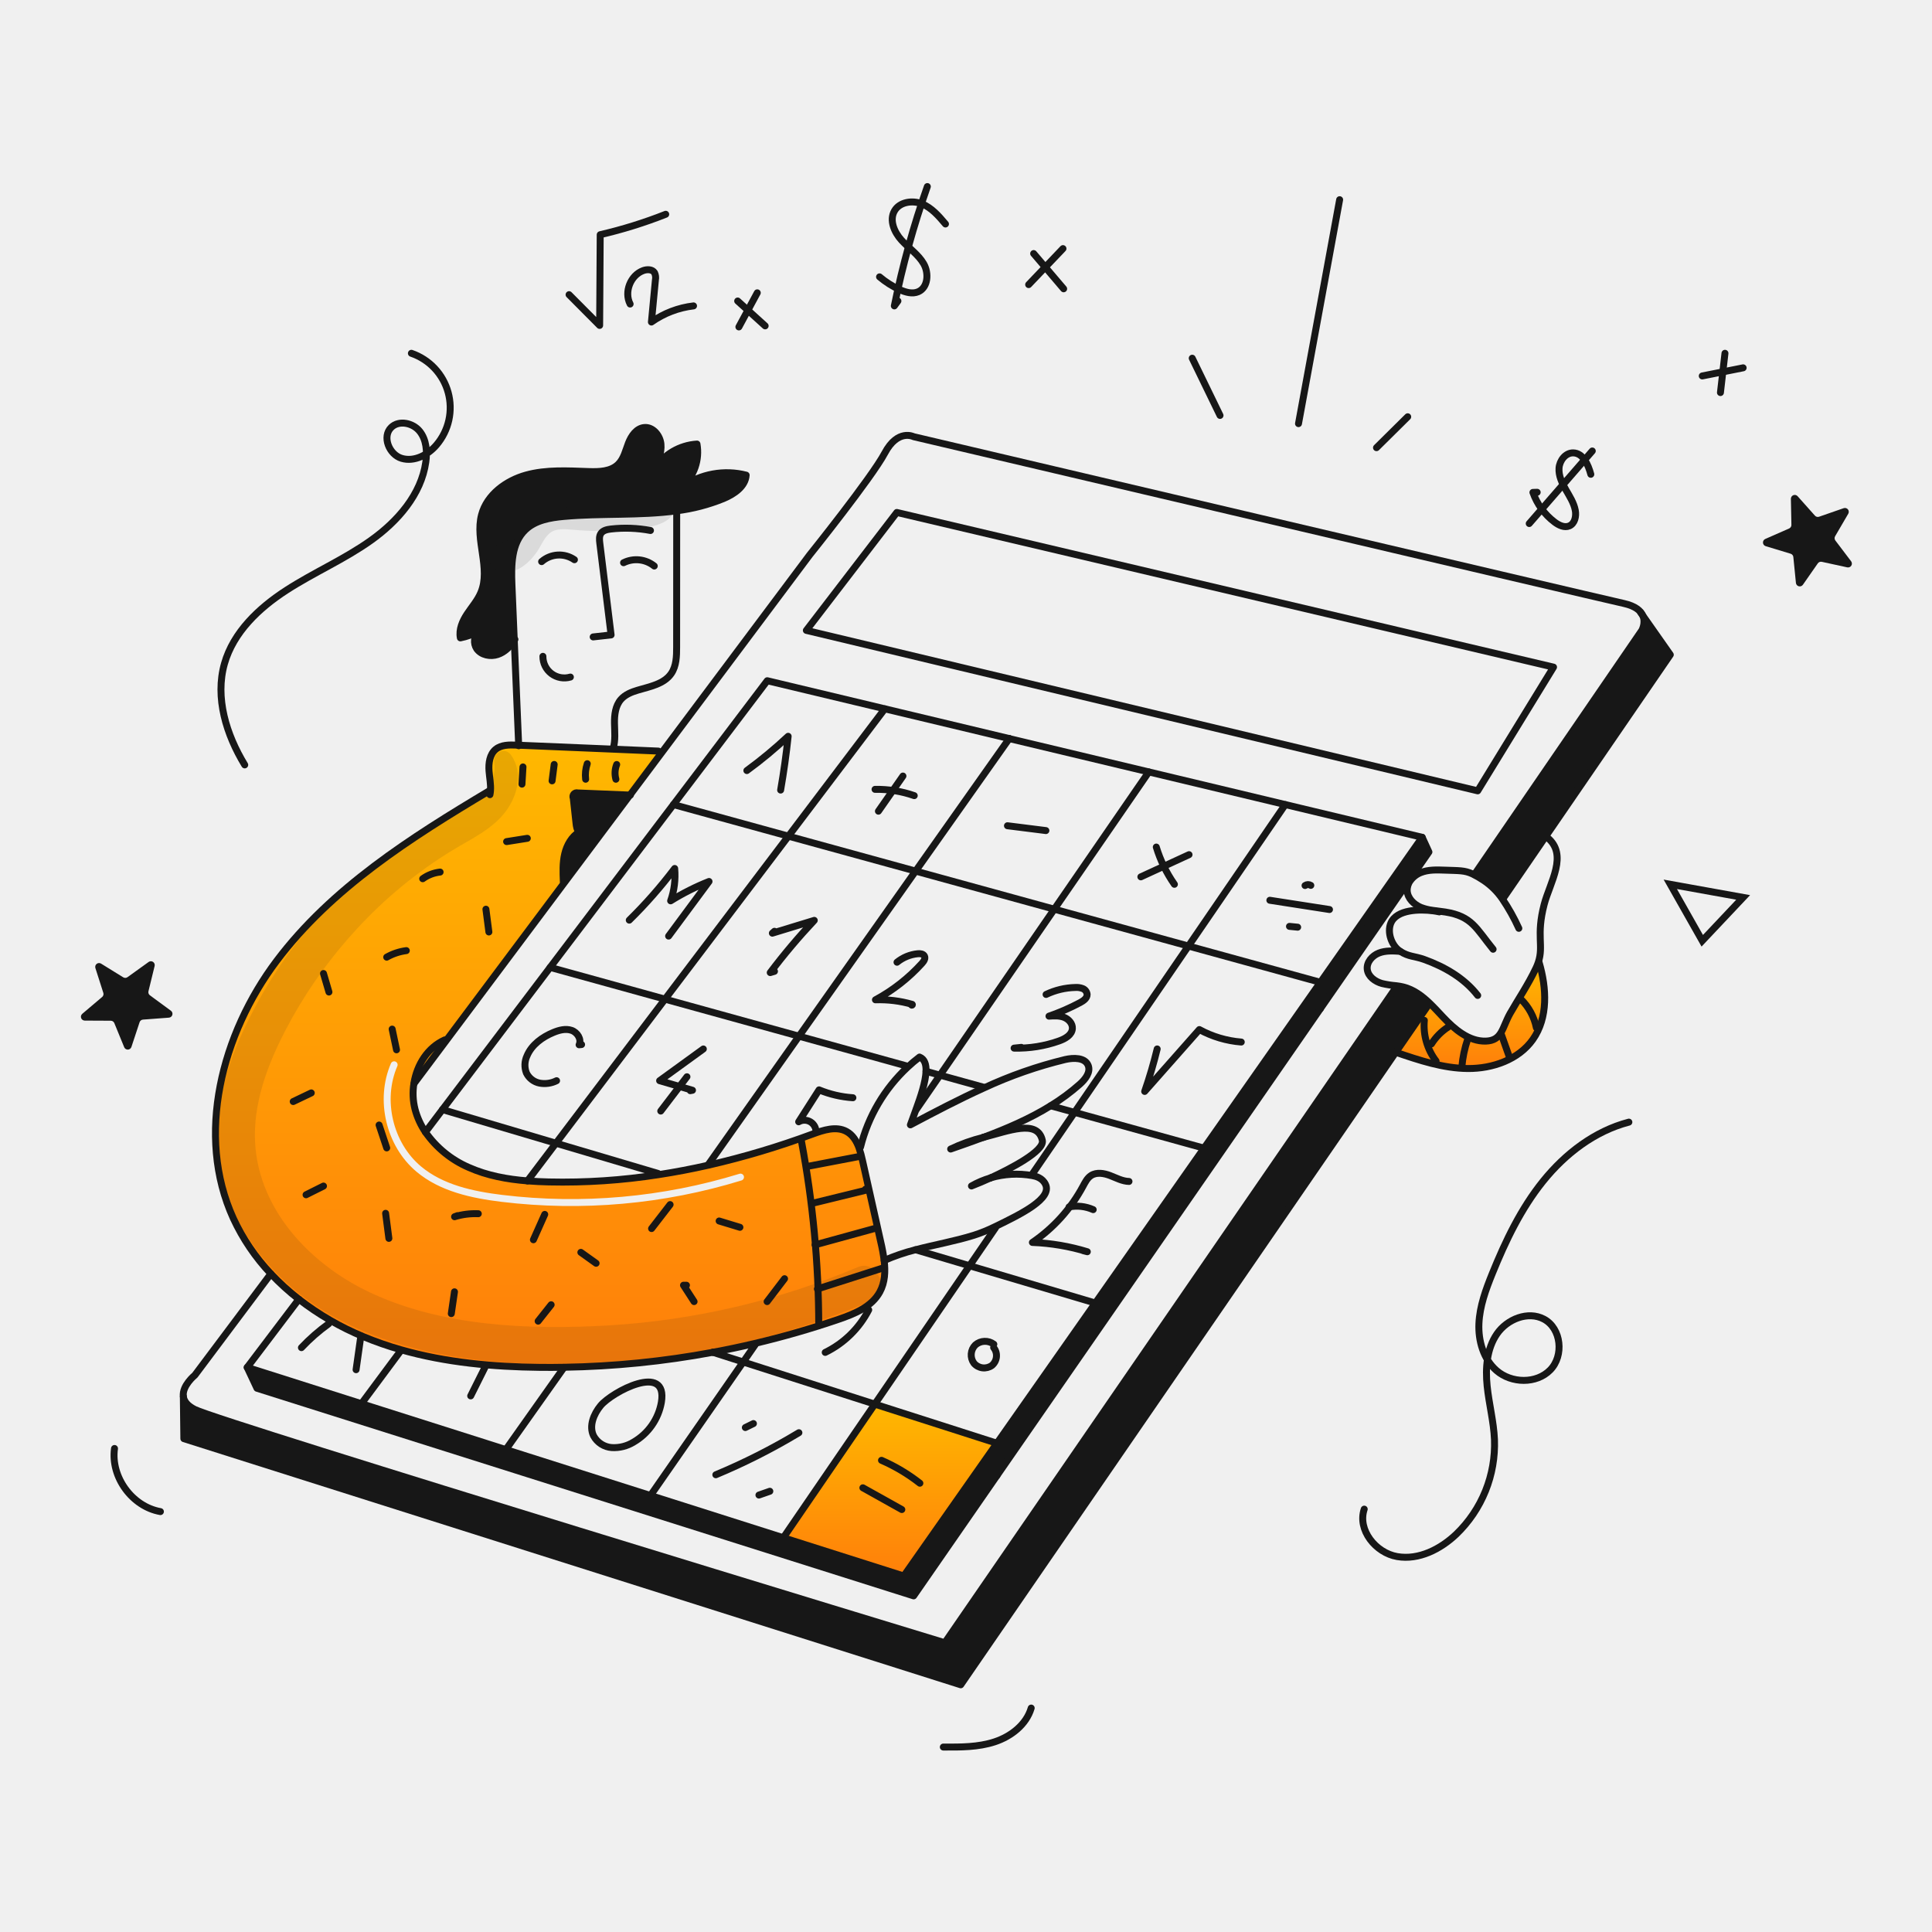
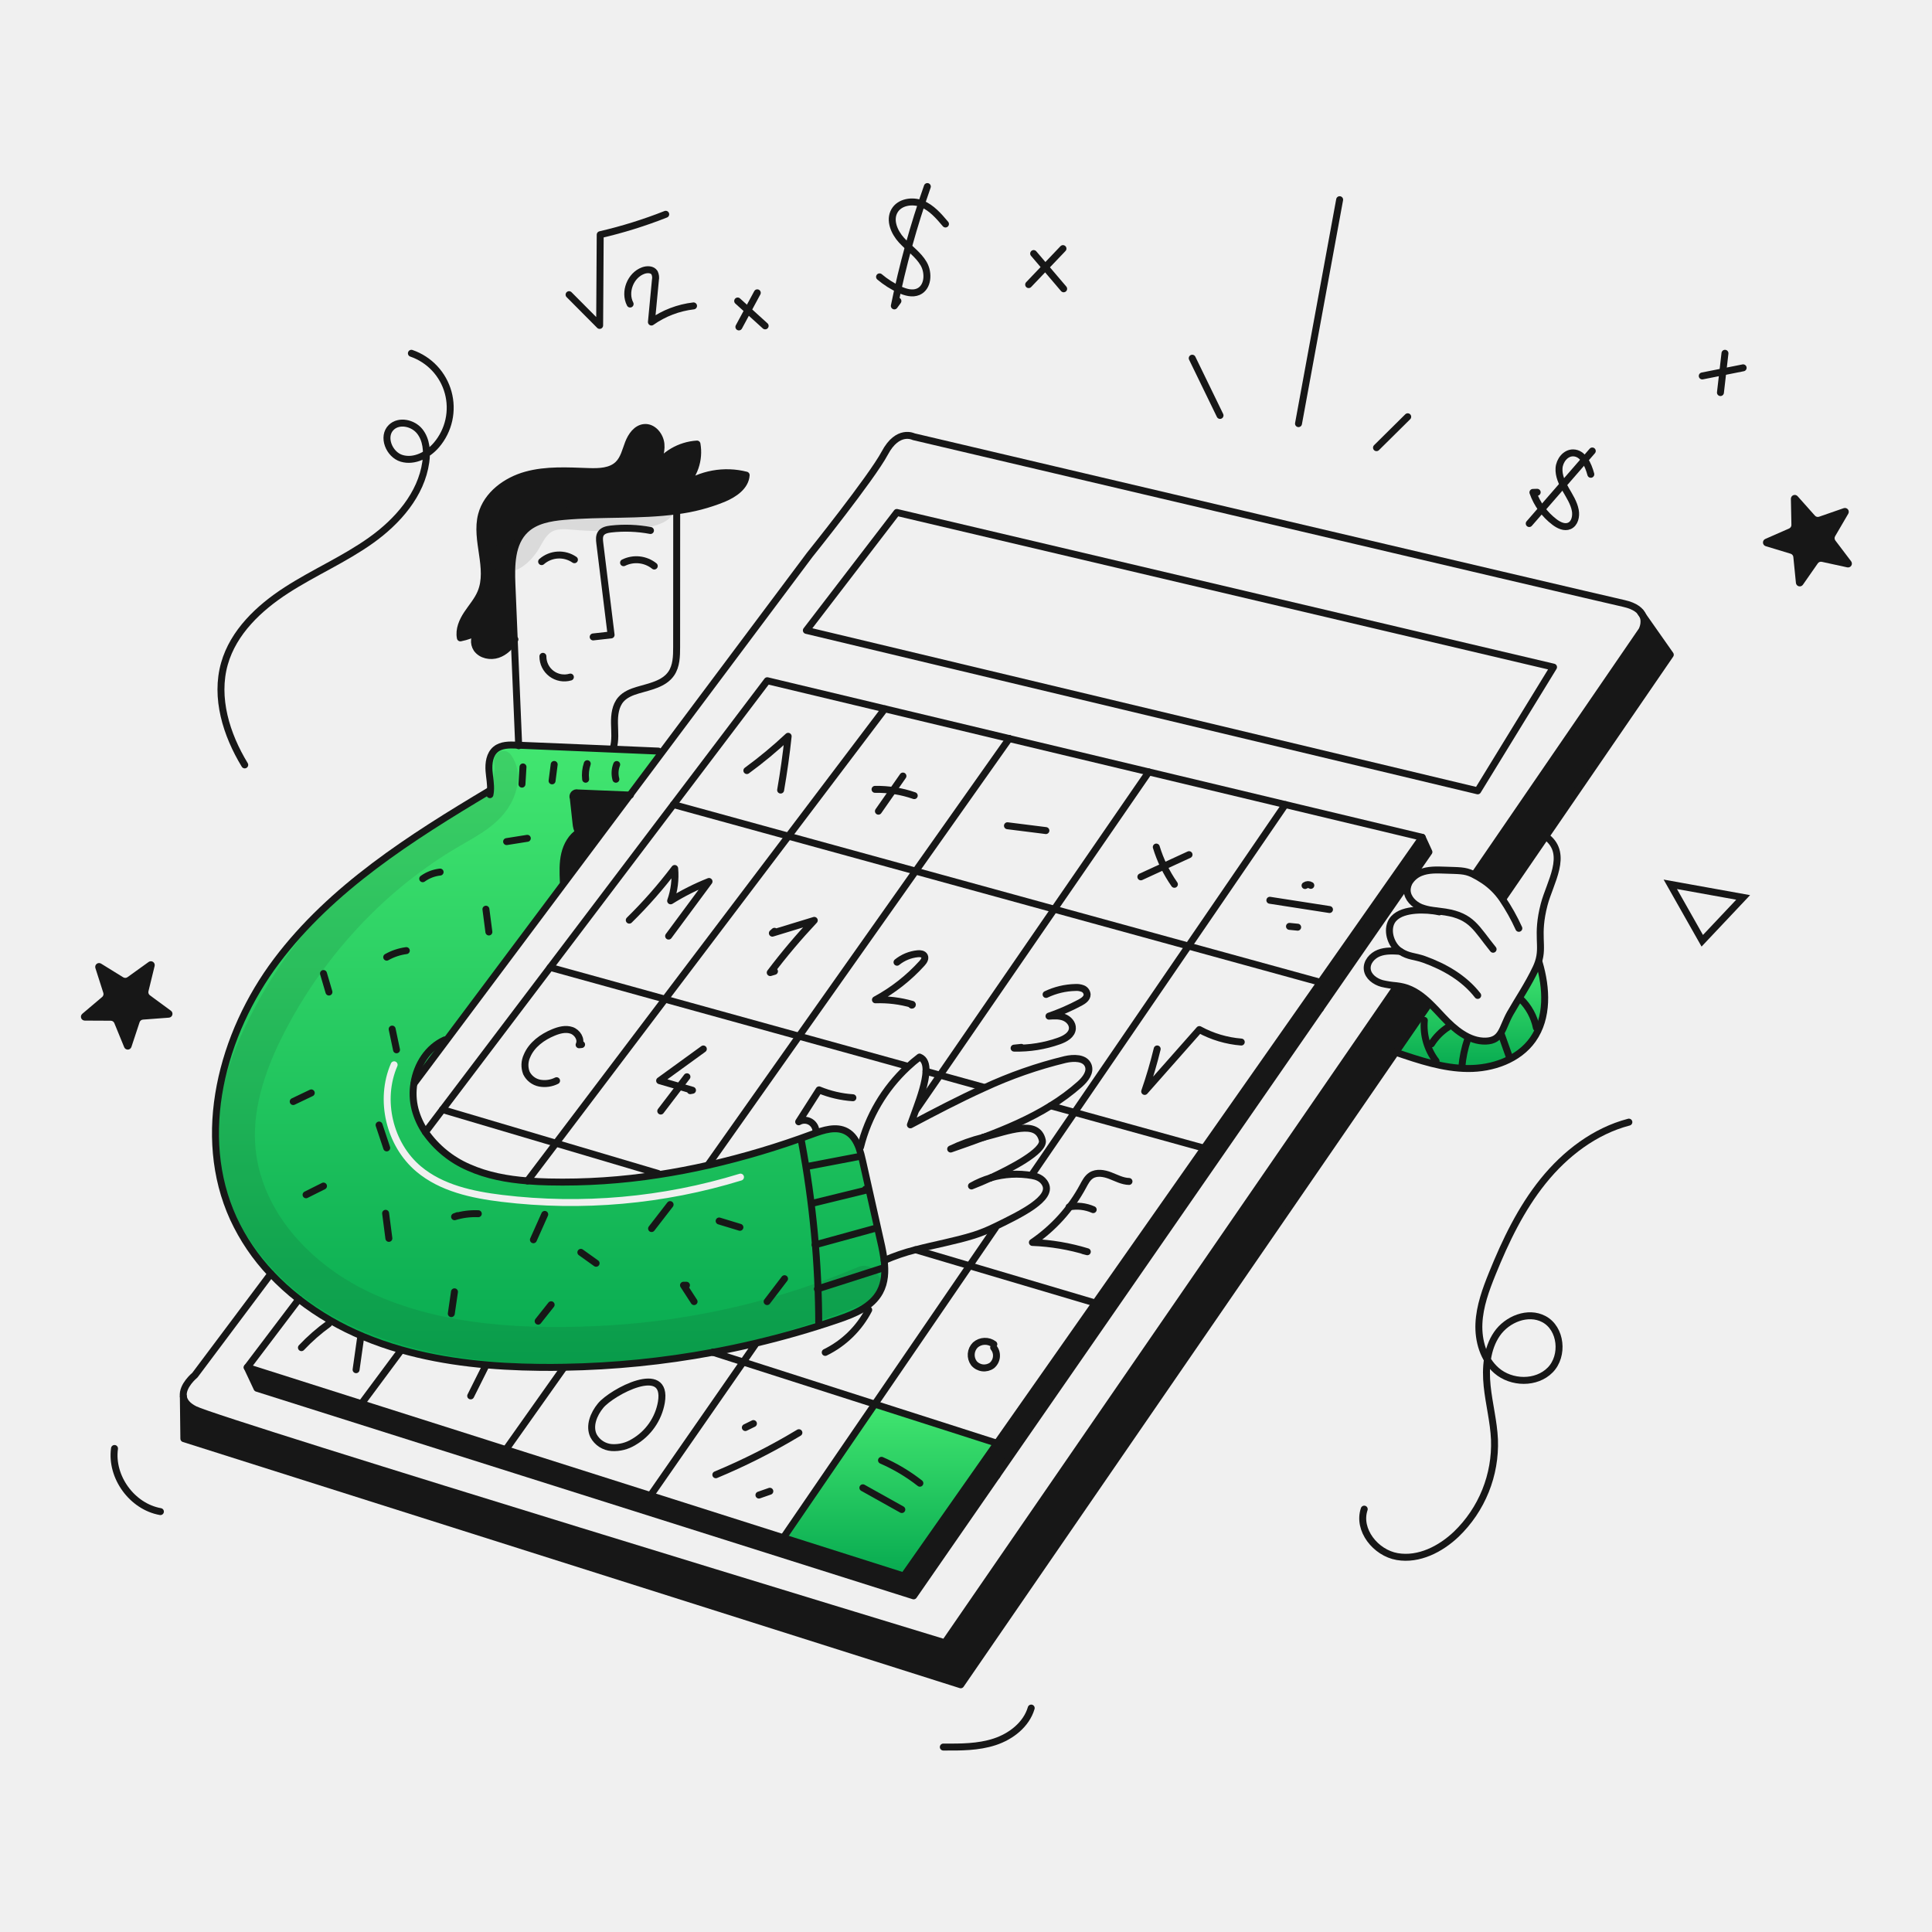
<svg xmlns="http://www.w3.org/2000/svg" width="960" height="960" viewBox="0 0 960 960" fill="none">
  <g clip-path="url(#clip0_248_1696)">
    <path fill-rule="evenodd" clip-rule="evenodd" d="M272.668 587.304C269.157 587.223 265.613 587.062 262.091 586.774C252.032 585.98 242.065 584.162 232.882 580.068C224.229 576.331 216.788 570.257 211.394 562.528C209.034 559.051 207.282 555.198 206.215 551.134C205.147 546.924 204.967 542.538 205.686 538.255L205.824 538.278L280.483 438.529L279.919 438.115C279.724 433.504 279.528 428.804 280.598 424.304C281.623 419.954 283.992 415.741 287.792 413.416C287.774 413.404 287.76 413.39 287.745 413.376C287.731 413.362 287.716 413.347 287.699 413.336C286.618 412.265 286.399 410.631 286.226 409.124C285.769 404.964 285.316 400.813 284.868 396.671C284.704 396.338 284.64 395.965 284.686 395.598C284.731 395.23 284.883 394.883 285.122 394.601C285.362 394.318 285.679 394.112 286.035 394.007C286.391 393.902 286.769 393.904 287.124 394.012C295.748 394.361 304.376 394.714 313.008 395.071L328.568 374.286L327.141 373.215C321.776 372.978 316.28 372.747 310.718 372.514C308.715 372.43 306.704 372.345 304.687 372.26C300.524 372.086 296.337 371.913 292.15 371.74C280.498 371.257 268.846 370.774 257.73 370.292C257.554 370.286 257.382 370.277 257.211 370.269C257.034 370.26 256.858 370.251 256.683 370.246C253.08 370.096 249.124 370.05 246.324 372.329C243.286 374.815 242.698 379.234 242.998 383.148C243.079 384.205 243.209 385.266 243.338 386.328C243.61 388.559 243.883 390.792 243.712 392.999L243.125 392.965C204.132 416.236 164.738 441.199 137.449 477.487C110.16 513.775 97.085 564.128 115.949 605.422C120.632 615.541 126.928 624.831 134.593 632.929C138.894 637.496 143.541 641.725 148.493 645.577C158.314 653.188 169.11 659.451 180.593 664.199C186.691 666.728 192.932 668.899 199.284 670.699C221.519 677.04 244.975 679.181 268.166 679.434C272.198 679.48 276.237 679.469 280.266 679.388C305.079 678.982 329.814 676.491 354.211 671.942H354.223C361.205 670.652 368.148 669.191 375.054 667.557C389.095 664.242 402.987 660.248 416.637 655.576C424.612 652.86 433.164 649.349 437.18 641.96C439.77 637.207 439.988 631.786 439.344 626.331C438.931 623.235 438.364 620.163 437.644 617.124C434.628 603.662 431.613 590.204 428.597 576.75C428.137 574.55 427.538 572.382 426.802 570.259C425.548 566.91 423.718 563.906 420.633 562.226C415.5 559.426 409.205 561.512 403.726 563.526C386.87 569.785 369.624 574.936 352.097 578.948C343.833 580.832 335.524 582.412 327.168 583.69C309.143 586.498 290.905 587.707 272.668 587.304ZM197.428 529.778C197.807 528.903 197.406 527.887 196.531 527.507C195.656 527.127 194.639 527.529 194.26 528.404C186.391 546.537 191.788 569.469 206.92 582.188C218.684 592.078 234.408 595.381 249.167 597.181L249.168 597.181C289.237 602.032 329.878 598.41 368.458 586.55C369.369 586.27 369.881 585.304 369.601 584.393C369.321 583.481 368.355 582.969 367.443 583.25C329.326 594.967 289.172 598.545 249.583 593.753C234.904 591.963 220.077 588.738 209.142 579.545C195.179 567.809 190.166 546.511 197.428 529.778Z" fill="url(#paint0_linear_248_1696)" />
    <path d="M816.299 305.884L829.961 325.334L768.051 415.6L747.251 445.927L746.433 446.536C743.992 443.009 740.917 439.965 737.364 437.559C735.55 436.332 733.655 435.229 731.69 434.259L732.89 434.19L815.813 313.241C815.813 313.241 817.899 309.533 816.299 305.884Z" fill="#171717" />
    <path d="M764.799 478.255C768.551 490.962 769.311 505.693 761.669 516.512C754.602 526.536 741.632 531.036 729.363 530.944C717.094 530.852 705.24 526.858 693.627 522.899L693.57 522.853L709.751 499.329L710.488 498.569C712.755 500.744 714.896 503.104 717.025 505.359C722.768 511.459 729.869 517.547 738.248 517.329C746.419 517.099 746.348 510.746 750.348 503.61C753.87 497.349 759.291 489.396 763.248 480.995C763.677 480.084 764.053 479.149 764.376 478.195L764.799 478.255Z" fill="url(#paint1_linear_248_1696)" />
    <path d="M706.674 416.049L710.023 423.346L700.367 437.283L656.104 501.182V488.107L706.674 416.049Z" fill="#171717" />
    <path d="M656.104 501.182L599.007 583.621L598.271 583.115V570.524V570.512L656.104 488.107V501.182Z" fill="#171717" />
    <path d="M693.566 522.853L477.379 837.166L91.354 714.859L91.1 693.866C91.387 696.134 92.952 698.435 96.831 700.366C109.825 706.866 469.46 816.274 469.46 816.274L693.623 490.7L693.723 489.8C694.92 489.933 696.108 490.14 697.279 490.422C702.401 491.688 706.625 494.864 710.479 498.57L709.742 499.33L693.566 522.853Z" fill="#171717" />
    <path d="M599.007 583.621L545.052 661.514L544.27 660.973V647.473L598.271 570.524V583.115L599.007 583.621Z" fill="#171717" />
    <path d="M545.053 661.514L495.368 733.227V717.149V717.138L544.27 647.473V660.973L545.053 661.514Z" fill="#171717" />
    <path d="M495.367 717.138V717.149L449.078 783.108L389.23 764.095V764.083L434.68 697.71L495.367 717.138Z" fill="url(#paint2_linear_248_1696)" />
    <path d="M370.759 236.093C370.391 241.756 364.786 245.508 359.559 247.717C352.053 250.781 344.173 252.836 336.127 253.829C317.896 256.315 298.734 254.945 280.239 256.614C273.368 257.224 266.071 258.49 261.076 263.243C254.055 269.907 253.976 280.863 254.376 290.531C254.767 299.761 255.155 308.992 255.538 318.222C253.538 321.295 250.808 324.034 247.332 325.208C243.672 326.439 239.138 325.542 236.893 322.388C236.01 321.055 235.625 319.453 235.806 317.864C235.987 316.274 236.722 314.8 237.883 313.699C238.436 313.411 238.977 313.099 239.506 312.778C238.911 312.979 238.36 313.291 237.883 313.699C235.014 315.232 231.935 316.333 228.745 316.967C227.928 312.836 229.769 308.635 232.083 305.113C234.397 301.591 237.273 298.392 238.908 294.502C243.983 282.486 235.938 268.411 239.276 255.802C241.934 245.766 251.487 238.791 261.488 236.029C271.489 233.267 282.078 233.957 292.448 234.314C297.661 234.487 303.496 234.349 307.202 230.677C309.976 227.927 310.851 223.877 312.243 220.227C313.635 216.577 316.26 212.792 320.15 212.436C324.45 212.044 328.022 216.395 328.414 220.699C328.806 225.003 326.975 229.181 325.168 233.117C327.466 229.523 330.578 226.521 334.254 224.355C337.93 222.189 342.064 220.921 346.322 220.653C346.999 224.526 346.68 228.507 345.393 232.222C344.106 235.937 341.895 239.263 338.967 241.887C343.537 238.691 348.744 236.519 354.23 235.519C359.717 234.519 365.355 234.715 370.759 236.093Z" fill="#171717" />
    <path d="M323.215 743.114L389.231 764.095L449.079 783.108L495.368 717.149V733.227L453.981 792.982L127.699 689.815L122.831 679.457L179.582 697.492L251.353 720.291L323.215 743.114Z" fill="#171717" />
    <path d="M287.791 413.413C287.756 413.39 287.733 413.356 287.698 413.333C286.617 412.262 286.398 410.628 286.225 409.121C285.777 404.967 285.324 400.816 284.867 396.668C284.703 396.336 284.64 395.963 284.685 395.595C284.73 395.227 284.882 394.881 285.122 394.598C285.362 394.315 285.679 394.109 286.035 394.004C286.39 393.9 286.769 393.902 287.123 394.009C295.755 394.366 304.383 394.719 313.007 395.068L297.965 415.168L297.47 414.799C297.159 415.064 296.837 415.34 296.514 415.605C294.005 413.862 290.023 415.451 287.791 413.413Z" fill="#171717" />
    <path d="M297.965 415.163L280.482 438.526L279.918 438.112C279.723 433.497 279.527 428.801 280.597 424.301C281.622 419.951 283.997 415.738 287.791 413.413C290.023 415.451 294.005 413.862 296.514 415.6C296.837 415.335 297.159 415.059 297.47 414.794L297.965 415.163Z" fill="#171717" />
    <path d="M294.742 316.484C297.712 316.162 300.681 315.832 303.65 315.494C301.784 300.279 299.912 285.064 298.034 269.849C297.834 268.215 297.677 266.42 298.586 265.062C299.645 263.496 301.728 263.082 303.604 262.862C310.142 262.134 316.751 262.382 323.215 263.599" stroke="#171717" stroke-width="3.453" stroke-linecap="round" stroke-linejoin="round" />
    <path d="M309.842 279.609C312.278 278.4 315.009 277.913 317.712 278.205C320.416 278.496 322.98 279.555 325.103 281.255" stroke="#171717" stroke-width="3.453" stroke-linecap="round" stroke-linejoin="round" />
    <path d="M285.431 278.124C282.996 276.446 280.071 275.628 277.119 275.799C274.167 275.97 271.356 277.12 269.131 279.068" stroke="#171717" stroke-width="3.453" stroke-linecap="round" stroke-linejoin="round" />
    <path d="M283.417 336.429C281.822 336.898 280.14 336.987 278.505 336.689C276.87 336.391 275.328 335.714 274.001 334.713C272.674 333.712 271.6 332.414 270.865 330.924C270.13 329.433 269.754 327.791 269.767 326.129" stroke="#171717" stroke-width="3.453" stroke-linecap="round" stroke-linejoin="round" />
    <path d="M237.886 313.7C236.726 314.801 235.99 316.275 235.809 317.864C235.628 319.454 236.013 321.056 236.896 322.389C239.141 325.543 243.675 326.44 247.335 325.209C250.811 324.035 253.535 321.296 255.541 318.223C255.656 318.05 255.76 317.889 255.863 317.716" stroke="#171717" stroke-width="3.453" stroke-linecap="round" stroke-linejoin="round" />
    <path d="M237.887 313.7C238.44 313.412 238.981 313.1 239.51 312.779C238.915 312.98 238.364 313.292 237.887 313.7V313.7Z" stroke="#171717" stroke-width="3.453" stroke-linecap="round" stroke-linejoin="round" />
    <path d="M257.74 370.554C257.74 370.462 257.729 370.381 257.729 370.289C256.991 352.933 256.262 335.577 255.542 318.222C255.151 308.992 254.764 299.762 254.38 290.531C253.98 280.863 254.057 269.907 261.08 263.243C266.08 258.49 273.372 257.224 280.243 256.614C298.743 254.945 317.9 256.314 336.131 253.829C344.177 252.836 352.056 250.781 359.563 247.717C364.788 245.508 370.393 241.756 370.763 236.093C365.359 234.714 359.723 234.518 354.237 235.517C348.751 236.516 343.545 238.687 338.975 241.882C341.902 239.258 344.114 235.932 345.401 232.217C346.687 228.502 347.007 224.521 346.33 220.648C342.072 220.916 337.937 222.184 334.262 224.35C330.586 226.515 327.473 229.517 325.176 233.112C326.983 229.176 328.824 225.012 328.422 220.694C328.02 216.376 324.462 212.039 320.158 212.431C316.268 212.787 313.658 216.574 312.251 220.222C310.844 223.87 309.984 227.922 307.21 230.672C303.504 234.344 297.669 234.482 292.456 234.309C282.086 233.952 271.509 233.273 261.496 236.024C251.483 238.775 241.942 245.761 239.284 255.797C235.946 268.411 243.991 282.486 238.916 294.497C237.281 298.387 234.416 301.597 232.091 305.108C229.766 308.619 227.936 312.831 228.753 316.962C231.943 316.328 235.022 315.227 237.891 313.694" stroke="#171717" stroke-width="3.453" stroke-linecap="round" stroke-linejoin="round" />
    <path d="M304.7 371.843C305.9 367.837 305.4 363.543 305.333 359.355C305.266 355.167 305.794 350.655 308.556 347.512C310.674 345.112 313.793 343.864 316.856 342.955C322.933 341.148 329.93 339.916 333.533 334.691C336.111 330.939 336.214 326.071 336.214 321.525C336.226 299.221 336.238 276.924 336.249 254.634" stroke="#171717" stroke-width="3.453" stroke-linecap="round" stroke-linejoin="round" />
    <path d="M327.14 373.212C319.84 372.89 312.305 372.579 304.686 372.257C288.941 371.601 272.84 370.945 257.729 370.289C257.372 370.277 257.029 370.254 256.682 370.243C253.082 370.093 249.12 370.043 246.323 372.326C243.285 374.812 242.698 379.226 242.997 383.145C243.25 386.425 243.964 389.739 243.711 392.996C243.663 393.623 243.574 394.246 243.446 394.861" stroke="#171717" stroke-width="3.453" stroke-linecap="round" stroke-linejoin="round" />
    <path d="M354.22 671.942C361.194 670.654 368.138 669.192 375.051 667.557C389.092 664.242 402.984 660.248 416.634 655.576C424.609 652.86 433.161 649.349 437.177 641.96C439.767 637.207 439.985 631.786 439.341 626.331C438.929 623.236 438.361 620.163 437.641 617.124C434.625 603.67 431.61 590.212 428.594 576.75C428.135 574.551 427.535 572.382 426.799 570.259C425.545 566.91 423.715 563.906 420.63 562.226C415.497 559.426 409.202 561.512 403.723 563.526C386.868 569.785 369.621 574.937 352.094 578.948C343.842 580.824 335.533 582.405 327.165 583.69C309.142 586.498 290.906 587.707 272.67 587.304C269.159 587.223 265.615 587.062 262.093 586.774C252.034 585.98 242.067 584.162 232.883 580.065C224.231 576.328 216.79 570.254 211.395 562.525C209.035 559.048 207.284 555.195 206.216 551.131C205.149 546.921 204.969 542.536 205.687 538.252C207.16 529.033 212.535 520.505 220.994 516.719" stroke="#171717" stroke-width="3.453" stroke-linecap="round" stroke-linejoin="round" />
    <path d="M243.123 392.962C204.13 416.233 164.746 441.208 137.447 477.484C110.148 513.76 97.084 564.125 115.947 605.419C120.63 615.538 126.927 624.828 134.591 632.926C138.893 637.494 143.54 641.722 148.491 645.574C158.315 653.187 169.114 659.452 180.599 664.2C186.698 666.73 192.939 668.9 199.29 670.7C221.525 677.041 244.981 679.182 268.172 679.435C272.2 679.481 276.239 679.47 280.272 679.389C305.086 678.983 329.821 676.492 354.217 671.943" stroke="#171717" stroke-width="3.453" stroke-linecap="round" stroke-linejoin="round" />
    <path d="M492.261 585.267C498.964 583.302 506.031 582.916 512.908 584.139C514.742 584.473 517.945 585.267 519.5 588.5C522.895 595.556 507.717 603.094 494.401 609.539C491.01 611.219 487.498 612.643 483.894 613.798C474.41 616.756 464.524 618.459 454.937 620.991C449.596 622.328 444.377 624.115 439.337 626.331" stroke="#171717" stroke-width="3.453" stroke-linecap="round" stroke-linejoin="round" />
    <path d="M492.261 585.267C489.004 586.774 485.781 588.11 482.72 589.306C485.728 587.585 488.931 586.229 492.261 585.267Z" stroke="#171717" stroke-width="3.453" stroke-linecap="round" stroke-linejoin="round" />
    <path d="M488.578 565.16C501.215 561.972 515.5 556 517.926 566.611C519.158 572 501.733 580.859 492.261 585.267" stroke="#171717" stroke-width="3.453" stroke-linecap="round" stroke-linejoin="round" />
    <path d="M488.578 565.16C483.191 567.175 477.759 569.074 472.378 570.95C477.566 568.472 482.994 566.532 488.578 565.16Z" stroke="#171717" stroke-width="3.453" stroke-linecap="round" stroke-linejoin="round" />
    <path d="M427.6 569.948C431.38 554.746 439.493 540.969 450.952 530.288C452.85 528.506 454.84 526.824 456.913 525.247C459.413 526.225 460.262 528.847 460.136 532.325C459.936 537.619 457.489 544.881 455.152 551.304C454.14 554.089 453.152 556.704 452.367 558.934C464.383 552.581 476.49 546.205 488.897 540.6C501.849 534.575 515.365 529.845 529.248 526.478C533.46 525.512 539.134 525.42 540.722 529.436C542.046 532.82 539.249 536.319 536.545 538.736C532.037 542.719 527.192 546.304 522.066 549.451C511.65 555.907 500.21 560.81 488.575 565.16" stroke="#171717" stroke-width="3.453" stroke-linecap="round" stroke-linejoin="round" />
    <path d="M754.7 461.28C752.371 456.138 749.606 451.206 746.436 446.536C743.994 443.009 740.919 439.965 737.367 437.559C735.553 436.332 733.657 435.229 731.693 434.259C727.677 432.406 725.018 432.648 717.893 432.372C713.865 432.222 709.71 432.084 705.97 433.58C703.9 434.398 702.104 435.785 700.79 437.58C699.706 439.041 699.154 440.827 699.225 442.644C699.444 446.408 702.574 449.444 706.05 450.896C707.985 451.629 710.003 452.124 712.058 452.37C714.199 452.68 716.374 452.888 718.238 453.187C731.462 455.316 733.453 461.287 741.912 471.67" stroke="#171717" stroke-width="3.453" stroke-linecap="round" stroke-linejoin="round" />
    <path d="M715.18 453.108C714.374 452.924 713.304 452.728 712.038 452.567C705.489 451.739 694.003 451.808 691.103 458.679C689.135 463.363 691.483 469.979 695.752 472.72C700.021 475.461 702.808 475.02 707.595 476.72C717.804 480.38 727.61 486.042 734.262 494.62" stroke="#171717" stroke-width="3.453" stroke-linecap="round" stroke-linejoin="round" />
    <path d="M695.752 472.72C692.185 472.478 688.49 472.259 685.152 473.56C681.814 474.861 678.971 478.129 679.386 481.685C679.801 485.241 683.241 487.727 686.694 488.694C689.006 489.24 691.357 489.608 693.726 489.794C694.923 489.926 696.111 490.134 697.282 490.416C702.404 491.682 706.628 494.858 710.482 498.564C712.749 500.739 714.89 503.099 717.019 505.354C722.762 511.454 729.863 517.542 738.242 517.324C746.413 517.094 746.342 510.741 750.342 503.605C753.864 497.344 759.285 489.391 763.242 480.99C763.671 480.079 764.047 479.144 764.37 478.19C767.155 469.834 763.23 465.035 767.27 449.475C770.124 438.495 779.458 424.558 768.697 416.041" stroke="#171717" stroke-width="3.453" stroke-linecap="round" stroke-linejoin="round" />
    <path d="M732.891 434.187L815.814 313.238C815.814 313.238 817.897 309.538 816.297 305.884C815.262 303.502 812.649 301.142 806.872 299.853C792.255 296.608 453.98 216.988 453.98 216.988C453.98 216.988 446.131 212.925 439.652 225.114C433.173 237.303 402.293 275.776 402.293 275.776L328.566 374.283L313.006 395.068L297.964 415.168L280.481 438.531L205.822 538.28" stroke="#171717" stroke-width="3.453" stroke-linecap="round" stroke-linejoin="round" />
    <path d="M134.593 632.926L96.832 683.313C96.832 683.313 90.422 688.513 91.101 693.866C91.388 696.134 92.953 698.435 96.832 700.366C109.826 706.866 469.461 816.274 469.461 816.274L693.623 490.7" stroke="#171717" stroke-width="3.453" stroke-linecap="round" stroke-linejoin="round" />
    <path d="M747.256 445.927L768.052 415.6L829.96 325.334L816.298 305.884L815.171 304.284" stroke="#171717" stroke-width="3.453" stroke-linecap="round" stroke-linejoin="round" />
    <path d="M91.101 693.866L91.354 714.859L477.379 837.166L693.566 522.853L709.747 499.329" stroke="#171717" stroke-width="3.453" stroke-linecap="round" stroke-linejoin="round" />
    <path d="M445.626 254.634L400.671 313.238L734.262 392.962L771.942 331.492L445.626 254.634Z" stroke="#171717" stroke-width="3.453" stroke-linecap="round" stroke-linejoin="round" />
    <path d="M501.479 366.997L570.844 383.57L638.656 399.787L706.674 416.049" stroke="#171717" stroke-width="3.453" stroke-linecap="round" stroke-linejoin="round" />
    <path d="M211.393 562.525L219.852 551.35L273.358 480.695L334.632 399.787L381.244 338.248L439.653 352.208L501.479 366.986" stroke="#171717" stroke-width="3.453" stroke-linecap="round" stroke-linejoin="round" />
    <path d="M598.271 570.512L656.104 488.107L706.675 416.049L710.024 423.346L700.368 437.283L656.104 501.182L599.007 583.621L545.053 661.514L495.368 733.227L453.981 792.982L127.699 689.815L122.831 679.457L148.496 645.574" stroke="#171717" stroke-width="3.453" stroke-linecap="round" stroke-linejoin="round" />
    <path d="M495.368 717.138L544.27 647.473L598.271 570.524" stroke="#171717" stroke-width="3.453" stroke-linecap="round" stroke-linejoin="round" />
    <path d="M122.831 679.457L179.582 697.492L251.353 720.291L323.215 743.114L389.231 764.095L449.079 783.108L495.368 717.149" stroke="#171717" stroke-width="3.453" stroke-linecap="round" stroke-linejoin="round" />
    <path d="M513.068 583.207L533.934 552.731L590.524 470.084L638.655 399.787" stroke="#171717" stroke-width="3.453" stroke-linecap="round" stroke-linejoin="round" />
    <path d="M389.23 764.083L434.68 697.71L481.752 628.944L494.665 610.08" stroke="#171717" stroke-width="3.453" stroke-linecap="round" stroke-linejoin="round" />
    <path d="M455.293 551.35L467.079 534.247L523.865 451.773L570.845 383.57" stroke="#171717" stroke-width="3.453" stroke-linecap="round" stroke-linejoin="round" />
    <path d="M323.215 743.114L369.298 676.775L375.213 668.247" stroke="#171717" stroke-width="3.453" stroke-linecap="round" stroke-linejoin="round" />
    <path d="M352.011 578.58L397.012 514.877L454.96 432.841L501.479 366.997V366.986" stroke="#171717" stroke-width="3.453" stroke-linecap="round" stroke-linejoin="round" />
    <path d="M251.353 720.291L280.264 679.457" stroke="#171717" stroke-width="3.453" stroke-linecap="round" stroke-linejoin="round" />
    <path d="M262.079 586.798L262.091 586.774L276.258 568.061L330.443 496.474L391.763 415.485L439.653 352.208" stroke="#171717" stroke-width="3.453" stroke-linecap="round" stroke-linejoin="round" />
    <path d="M179.582 697.492L199.171 671.101" stroke="#171717" stroke-width="3.453" stroke-linecap="round" stroke-linejoin="round" />
    <path d="M334.632 399.787L391.763 415.485L454.96 432.841L523.865 451.773L590.525 470.084L656.104 488.107V501.182" stroke="#171717" stroke-width="3.453" stroke-linecap="round" stroke-linejoin="round" />
    <path d="M522.068 549.451L533.934 552.731L598.27 570.512V570.524V583.115" stroke="#171717" stroke-width="3.453" stroke-linecap="round" stroke-linejoin="round" />
    <path d="M460.127 532.325H460.139L467.079 534.247L488.727 540.232" stroke="#171717" stroke-width="3.453" stroke-linecap="round" stroke-linejoin="round" />
    <path d="M273.357 480.695L330.442 496.474L397.011 514.877L450.332 529.62" stroke="#171717" stroke-width="3.453" stroke-linecap="round" stroke-linejoin="round" />
    <path d="M454.914 620.991H454.937L481.753 628.944L544.27 647.473V660.973" stroke="#171717" stroke-width="3.453" stroke-linecap="round" stroke-linejoin="round" />
    <path d="M219.852 551.35L276.258 568.061L327.071 583.115" stroke="#171717" stroke-width="3.453" stroke-linecap="round" stroke-linejoin="round" />
    <path d="M354.209 671.942H354.221L369.298 676.775L434.681 697.71L495.368 717.138V717.149V733.227" stroke="#171717" stroke-width="3.453" stroke-linecap="round" stroke-linejoin="round" />
    <path d="M313.249 395.079C313.168 395.079 313.087 395.068 313.007 395.068C304.375 394.712 295.747 394.359 287.123 394.009C286.769 393.902 286.39 393.9 286.035 394.004C285.679 394.109 285.362 394.315 285.122 394.598C284.882 394.881 284.73 395.227 284.685 395.595C284.64 395.963 284.703 396.336 284.867 396.668C285.316 400.811 285.769 404.962 286.225 409.121C286.398 410.628 286.617 412.262 287.698 413.333C287.733 413.356 287.756 413.39 287.791 413.413C290.023 415.451 294.005 413.862 296.514 415.6C296.837 415.335 297.159 415.059 297.47 414.794" stroke="#171717" stroke-width="3.453" stroke-linecap="round" stroke-linejoin="round" />
    <path d="M288.193 413.172C288.055 413.252 287.917 413.333 287.793 413.413C283.993 415.738 281.624 419.951 280.599 424.301C279.529 428.801 279.725 433.501 279.92 438.112" stroke="#171717" stroke-width="3.453" stroke-linecap="round" stroke-linejoin="round" />
    <path d="M306.032 387.2C305.362 384.782 305.503 382.211 306.432 379.88" stroke="#171717" stroke-width="3.453" stroke-linecap="round" stroke-linejoin="round" />
    <path d="M291 387.2C290.689 384.598 290.964 381.959 291.805 379.477" stroke="#171717" stroke-width="3.453" stroke-linecap="round" stroke-linejoin="round" />
    <path d="M274.325 388C274.683 385.284 275.032 382.568 275.372 379.852" stroke="#171717" stroke-width="3.453" stroke-linecap="round" stroke-linejoin="round" />
    <path d="M259.362 389.636C259.536 386.781 259.705 383.93 259.869 381.084" stroke="#171717" stroke-width="3.453" stroke-linecap="round" stroke-linejoin="round" />
    <path d="M693.623 522.9C705.236 526.859 717.102 530.853 729.359 530.945C741.616 531.037 754.598 526.537 761.665 516.513C769.307 505.694 768.547 490.963 764.795 478.256" stroke="#171717" stroke-width="3.453" stroke-linecap="round" stroke-linejoin="round" />
    <path d="M121.604 380.071C112.45 365.039 106.729 346.7 111.533 329.765C115.973 314.114 128.658 302.115 142.318 293.279C155.978 284.443 171.087 277.939 184.337 268.499C197.587 259.059 209.277 245.736 211.577 229.631C212.333 224.331 211.897 218.498 208.555 214.317C205.213 210.136 198.283 208.628 194.429 212.343C189.714 216.888 193.329 225.903 199.606 227.758C205.883 229.613 212.679 226.048 216.917 221.058C219.927 217.513 222.025 213.286 223.03 208.746C224.035 204.206 223.916 199.488 222.685 195.004C221.453 190.52 219.145 186.404 215.962 183.014C212.778 179.625 208.815 177.063 204.417 175.552" stroke="#171717" stroke-width="3.453" stroke-linecap="round" stroke-linejoin="round" />
    <path d="M282.767 146.418L297.96 161.7L298.239 116.615C309.326 114.047 320.208 110.658 330.793 106.475" stroke="#171717" stroke-width="3.453" stroke-linecap="round" stroke-linejoin="round" />
    <path d="M313.106 151.074C310.006 145.085 313.291 136.719 319.638 134.44C321.568 133.747 324.127 133.769 325.222 135.503C325.761 136.624 325.919 137.89 325.671 139.108L323.685 160.014C329.885 155.64 337.08 152.885 344.615 152" stroke="#171717" stroke-width="3.453" stroke-linecap="round" stroke-linejoin="round" />
    <path d="M380.2 161.927L366.548 149.566" stroke="#171717" stroke-width="3.453" stroke-linecap="round" stroke-linejoin="round" />
    <path d="M367.146 162.445L376.289 145.5" stroke="#171717" stroke-width="3.453" stroke-linecap="round" stroke-linejoin="round" />
    <path d="M469.8 111.3C466.47 107.355 462.949 103.268 458.171 101.311C453.393 99.354 446.989 100.322 444.439 104.811C441.795 109.464 444.365 115.434 447.976 119.383C451.587 123.332 456.267 126.394 458.95 131.024C461.633 135.654 461.185 142.841 456.272 144.963C453.337 146.231 449.934 145.236 447.024 143.908C443.421 142.264 440.062 140.131 437.041 137.57" stroke="#171717" stroke-width="3.453" stroke-linecap="round" stroke-linejoin="round" />
    <path d="M460.792 92.7C453.949 112.06 448.469 131.875 444.392 152L446.169 149.562" stroke="#171717" stroke-width="3.453" stroke-linecap="round" stroke-linejoin="round" />
    <path d="M528.523 143.5L513.613 125.992" stroke="#171717" stroke-width="3.453" stroke-linecap="round" stroke-linejoin="round" />
    <path d="M511.136 141.417L528.184 123.533" stroke="#171717" stroke-width="3.453" stroke-linecap="round" stroke-linejoin="round" />
    <path d="M606.225 206.424L592.41 177.992" stroke="#171717" stroke-width="3.453" stroke-linecap="round" stroke-linejoin="round" />
    <path d="M645.219 210.5L665.659 99.224" stroke="#171717" stroke-width="3.453" stroke-linecap="round" stroke-linejoin="round" />
    <path d="M683.973 222.449L699.486 207.091" stroke="#171717" stroke-width="3.453" stroke-linecap="round" stroke-linejoin="round" />
    <path d="M790.466 235.678C789.166 230.89 786.637 225.091 781.676 225.031C777.883 224.985 774.938 228.831 774.676 232.612C774.414 236.393 776.144 240.017 778.032 243.306C779.92 246.595 782.056 249.865 782.754 253.593C783.302 256.526 782.533 260.142 779.792 261.319C777.345 262.369 774.553 260.996 772.428 259.392C767.487 255.644 763.756 250.526 761.699 244.675L763.818 244.614" stroke="#171717" stroke-width="3.453" stroke-linecap="round" stroke-linejoin="round" />
    <path d="M759.867 260.148L791.194 224.092" stroke="#171717" stroke-width="3.453" stroke-linecap="round" stroke-linejoin="round" />
    <path d="M854.879 195.066L857.124 175.546" stroke="#171717" stroke-width="3.453" stroke-linecap="round" stroke-linejoin="round" />
    <path d="M845.845 186.808L866.16 182.771" stroke="#171717" stroke-width="3.453" stroke-linecap="round" stroke-linejoin="round" />
    <path d="M809.377 557.581C792.411 562.009 777.777 573.244 766.777 586.896C755.777 600.548 748.099 616.566 741.518 632.819C738.287 640.796 735.259 649.037 734.871 657.635C734.483 666.233 737.109 675.36 743.6 681.011C751 687.459 763.46 687.734 770.316 680.711C777.172 673.688 775.853 660.121 767.2 655.48C759.306 651.247 748.859 655.454 743.8 662.847C738.741 670.24 738.043 679.801 738.955 688.713C739.867 697.625 742.21 706.375 742.597 715.325C742.919 724.046 741.399 732.736 738.136 740.829C734.873 748.923 729.939 756.237 723.658 762.294C715.785 769.794 704.981 775.294 694.265 773.454C683.549 771.614 674.4 760.181 677.879 749.88" stroke="#171717" stroke-width="3.453" stroke-linecap="round" stroke-linejoin="round" />
    <path d="M468.729 868.1C477.309 868.156 486.066 868.185 494.221 865.517C502.376 862.849 509.973 856.963 512.399 848.732" stroke="#171717" stroke-width="3.453" stroke-linecap="round" stroke-linejoin="round" />
    <path d="M79.708 751.106C65.639 748.618 54.93 733.891 56.9 719.741" stroke="#171717" stroke-width="3.453" stroke-linecap="round" stroke-linejoin="round" />
    <path d="M457.083 737C451.233 732.417 444.826 728.594 438.015 725.623" stroke="#171717" stroke-width="3.453" stroke-linecap="round" stroke-linejoin="round" />
    <path d="M448.11 750.087L428.753 739.273" stroke="#171717" stroke-width="3.453" stroke-linecap="round" stroke-linejoin="round" />
    <path d="M387.891 392.581C389.437 383.721 390.684 374.814 391.63 365.862C385.143 371.951 378.29 377.636 371.108 382.887" stroke="#171717" stroke-width="3.453" stroke-linecap="round" stroke-linejoin="round" />
    <path d="M436.479 403.076L448.667 385.611" stroke="#171717" stroke-width="3.453" stroke-linecap="round" stroke-linejoin="round" />
    <path d="M434.8 392.228C441.427 392.109 448.023 393.166 454.282 395.35" stroke="#171717" stroke-width="3.453" stroke-linecap="round" stroke-linejoin="round" />
    <path d="M500.6 410.309L519.7 412.709" stroke="#171717" stroke-width="3.453" stroke-linecap="round" stroke-linejoin="round" />
    <path d="M583.554 439.405C579.598 433.749 576.56 427.504 574.554 420.899" stroke="#171717" stroke-width="3.453" stroke-linecap="round" stroke-linejoin="round" />
    <path d="M566.886 435.7L590.826 424.675" stroke="#171717" stroke-width="3.453" stroke-linecap="round" stroke-linejoin="round" />
    <path d="M630.983 447.339L660.615 451.939" stroke="#171717" stroke-width="3.453" stroke-linecap="round" stroke-linejoin="round" />
    <path d="M648.468 440.015C648.887 439.725 649.381 439.563 649.891 439.549C650.4 439.536 650.903 439.671 651.337 439.938" stroke="#171717" stroke-width="3.453" stroke-linecap="round" stroke-linejoin="round" />
    <path d="M640.736 460.308L644.799 460.714" stroke="#171717" stroke-width="3.453" stroke-linecap="round" stroke-linejoin="round" />
    <path d="M312.681 457.216C320.823 449.223 328.365 440.642 335.247 431.541C335.735 436.982 335.05 442.465 333.238 447.618C339.294 443.848 345.677 440.629 352.31 438L332.231 465.135" stroke="#171717" stroke-width="3.453" stroke-linecap="round" stroke-linejoin="round" />
    <path d="M288.987 519.022L287.755 519.151C289.08 516.395 286.88 512.951 283.984 511.969C281.088 510.987 277.899 511.822 275.07 512.98C269.475 515.27 264.17 519.116 261.846 524.696C261.233 526.011 260.892 527.436 260.842 528.885C260.793 530.335 261.036 531.78 261.558 533.133C262.191 534.431 263.116 535.564 264.262 536.443C265.407 537.322 266.741 537.923 268.158 538.198C271.014 538.723 273.963 538.301 276.558 536.998" stroke="#171717" stroke-width="3.453" stroke-linecap="round" stroke-linejoin="round" />
    <path d="M384.829 462.745L383.779 463.685L404.608 457.328C396.85 465.575 389.544 474.236 382.723 483.273L384.829 482.649" stroke="#171717" stroke-width="3.453" stroke-linecap="round" stroke-linejoin="round" />
    <path d="M445.721 478.13C448.657 475.747 452.229 474.279 455.992 473.907C457.248 473.786 458.779 473.938 459.354 475.061C459.977 476.278 459.026 477.682 458.108 478.694C451.485 485.993 443.671 492.115 435 496.8C441.171 496.584 447.336 497.345 453.269 499.056C453.096 498.91 452.787 499.156 452.891 499.356C452.923 499.398 452.967 499.43 453.017 499.446C453.067 499.463 453.12 499.464 453.171 499.449C453.221 499.434 453.266 499.404 453.299 499.363C453.332 499.322 453.352 499.272 453.356 499.219" stroke="#171717" stroke-width="3.453" stroke-linecap="round" stroke-linejoin="round" />
    <path d="M519.79 494.14C524.31 491.98 529.237 490.798 534.245 490.673C535.526 490.571 536.813 490.756 538.013 491.215C538.609 491.454 539.127 491.852 539.511 492.367C539.895 492.882 540.129 493.493 540.188 494.132C540.223 496.003 538.375 497.288 536.724 498.168C531.746 500.823 526.566 503.082 521.234 504.922C523.734 504.758 526.314 504.606 528.654 505.487C530.994 506.368 533.028 508.587 532.862 511.079C532.651 514.256 529.289 516.156 526.29 517.227C519.109 519.788 511.517 521.002 503.896 520.809L507.503 520.426" stroke="#171717" stroke-width="3.453" stroke-linecap="round" stroke-linejoin="round" />
    <path d="M349.485 521.23L327.761 536.986L344.099 541.745L342.993 541.954" stroke="#171717" stroke-width="3.453" stroke-linecap="round" stroke-linejoin="round" />
    <path d="M341.343 535.031L328.325 552.077" stroke="#171717" stroke-width="3.453" stroke-linecap="round" stroke-linejoin="round" />
    <path d="M423.799 545.461C418.02 545.081 412.341 543.761 406.986 541.553L396.854 557.411C397.748 556.887 398.767 556.616 399.804 556.627C400.84 556.637 401.854 556.929 402.737 557.472C403.62 558.014 404.34 558.786 404.818 559.705C405.297 560.625 405.516 561.657 405.454 562.691" stroke="#171717" stroke-width="3.453" stroke-linecap="round" stroke-linejoin="round" />
    <path d="M410.047 672.006C419.338 667.473 426.917 660.062 431.658 650.875" stroke="#171717" stroke-width="3.453" stroke-linecap="round" stroke-linejoin="round" />
    <path d="M298.431 698.468C294.991 702.652 292.581 708.553 294.925 713.436C295.821 715.1 297.124 716.51 298.711 717.535C300.299 718.56 302.121 719.167 304.006 719.298C307.794 719.514 311.559 718.568 314.795 716.586C318.409 714.499 321.521 711.644 323.913 708.223C326.304 704.802 327.916 700.898 328.635 696.786C331.988 676.754 304.022 691.667 298.431 698.468Z" stroke="#171717" stroke-width="3.453" stroke-linecap="round" stroke-linejoin="round" />
    <path d="M355.688 732.8C369.945 726.859 383.744 719.873 396.971 711.9" stroke="#171717" stroke-width="3.453" stroke-linecap="round" stroke-linejoin="round" />
    <path d="M370.355 709.339L374.378 707.364" stroke="#171717" stroke-width="3.453" stroke-linecap="round" stroke-linejoin="round" />
    <path d="M377.111 742.889L382.527 740.994" stroke="#171717" stroke-width="3.453" stroke-linecap="round" stroke-linejoin="round" />
    <path d="M240.927 679.536L233.885 693.617" stroke="#171717" stroke-width="3.453" stroke-linecap="round" stroke-linejoin="round" />
    <path d="M149.783 669.638C153.905 665.262 158.438 661.292 163.318 657.781" stroke="#171717" stroke-width="3.453" stroke-linecap="round" stroke-linejoin="round" />
    <path d="M179.311 663.8L176.934 680.6" stroke="#171717" stroke-width="3.453" stroke-linecap="round" stroke-linejoin="round" />
    <path d="M575 521.215C573.267 528.348 571.195 535.385 568.786 542.324L595.955 511.585C602.385 515.091 609.481 517.204 616.781 517.785" stroke="#171717" stroke-width="3.453" stroke-linecap="round" stroke-linejoin="round" />
    <path d="M493.828 667.939C492.488 666.939 490.846 666.429 489.175 666.494C487.505 666.56 485.907 667.196 484.65 668.298C483.46 669.472 482.734 671.035 482.602 672.701C482.47 674.367 482.942 676.025 483.932 677.371C485.01 678.646 486.529 679.469 488.186 679.676C489.844 679.882 491.518 679.458 492.877 678.486C494.155 677.413 494.961 675.882 495.121 674.221C495.282 672.56 494.784 670.902 493.735 669.604" stroke="#171717" stroke-width="3.453" stroke-linecap="round" stroke-linejoin="round" />
    <path d="M560.989 587.055C557.705 586.974 554.705 585.314 551.637 584.14C548.569 582.966 544.907 582.321 542.153 584.112C540.26 585.343 539.194 587.473 538.125 589.462C532.103 600.642 523.483 610.211 512.99 617.362C522.249 617.713 531.423 619.265 540.282 621.979L538.2 621.446" stroke="#171717" stroke-width="3.453" stroke-linecap="round" stroke-linejoin="round" />
    <path d="M531.215 599.722C535.253 598.935 539.435 599.402 543.2 601.06" stroke="#171717" stroke-width="3.453" stroke-linecap="round" stroke-linejoin="round" />
    <path d="M242.924 463.1L241.449 451.777" stroke="#171717" stroke-width="3.453" stroke-linecap="round" stroke-linejoin="round" />
    <path d="M210.045 436.636C212.593 434.807 215.571 433.666 218.689 433.324" stroke="#171717" stroke-width="3.453" stroke-linecap="round" stroke-linejoin="round" />
    <path d="M201.899 472.358C198.471 472.806 195.162 473.909 192.151 475.608" stroke="#171717" stroke-width="3.453" stroke-linecap="round" stroke-linejoin="round" />
    <path d="M163.45 492.939L160.742 483.732" stroke="#171717" stroke-width="3.453" stroke-linecap="round" stroke-linejoin="round" />
    <path d="M197.028 521.644L194.862 511.354" stroke="#171717" stroke-width="3.453" stroke-linecap="round" stroke-linejoin="round" />
    <path d="M154.667 543.065L145.696 547.352" stroke="#171717" stroke-width="3.453" stroke-linecap="round" stroke-linejoin="round" />
    <path d="M192.154 570.388L188.362 559.015" stroke="#171717" stroke-width="3.453" stroke-linecap="round" stroke-linejoin="round" />
    <path d="M152.076 593.677L160.742 589.345" stroke="#171717" stroke-width="3.453" stroke-linecap="round" stroke-linejoin="round" />
    <path d="M193.23 615.343L191.608 602.885" stroke="#171717" stroke-width="3.453" stroke-linecap="round" stroke-linejoin="round" />
    <path d="M237.665 603.094C233.679 602.922 229.693 603.427 225.875 604.585L227.381 604.029" stroke="#171717" stroke-width="3.453" stroke-linecap="round" stroke-linejoin="round" />
    <path d="M224.247 652.732L225.829 641.894" stroke="#171717" stroke-width="3.453" stroke-linecap="round" stroke-linejoin="round" />
    <path d="M265.049 616.026L270.674 603.426" stroke="#171717" stroke-width="3.453" stroke-linecap="round" stroke-linejoin="round" />
    <path d="M296.2 627.713L288.623 622.29" stroke="#171717" stroke-width="3.453" stroke-linecap="round" stroke-linejoin="round" />
    <path d="M267.399 656.472L273.863 648.32" stroke="#171717" stroke-width="3.453" stroke-linecap="round" stroke-linejoin="round" />
    <path d="M323.764 610.467L332.971 598.552" stroke="#171717" stroke-width="3.453" stroke-linecap="round" stroke-linejoin="round" />
    <path d="M344.887 646.755L339.622 638.622L341.095 638.63" stroke="#171717" stroke-width="3.453" stroke-linecap="round" stroke-linejoin="round" />
    <path d="M357.335 606.7L367.659 609.841" stroke="#171717" stroke-width="3.453" stroke-linecap="round" stroke-linejoin="round" />
    <path d="M381.171 646.752L389.837 635.379" stroke="#171717" stroke-width="3.453" stroke-linecap="round" stroke-linejoin="round" />
    <path d="M406.83 658.67C406.801 627.976 403.931 597.35 398.258 567.185" stroke="#171717" stroke-width="3.453" stroke-linecap="round" stroke-linejoin="round" />
    <path d="M406.16 640.482L439.117 629.937" stroke="#171717" stroke-width="3.453" stroke-linecap="round" stroke-linejoin="round" />
    <path d="M405 618.562L434.269 610.521" stroke="#171717" stroke-width="3.453" stroke-linecap="round" stroke-linejoin="round" />
    <path d="M403.373 597.985L430.963 591.244C430.758 591.69 429.907 591.369 430.047 590.899" stroke="#171717" stroke-width="3.453" stroke-linecap="round" stroke-linejoin="round" />
    <path d="M400.688 579.681L426.665 574.708" stroke="#171717" stroke-width="3.453" stroke-linecap="round" stroke-linejoin="round" />
    <path d="M262.018 416.553L251.729 418.185" stroke="#171717" stroke-width="3.453" stroke-linecap="round" stroke-linejoin="round" />
    <path d="M74.494 494.565L84.928 502.224C85.243 502.455 85.479 502.777 85.605 503.147C85.731 503.516 85.741 503.916 85.634 504.291C85.526 504.667 85.306 505 85.003 505.247C84.7 505.493 84.329 505.641 83.94 505.67L71.032 506.635C70.655 506.663 70.295 506.802 69.998 507.035C69.7 507.267 69.478 507.583 69.36 507.941L65.3 520.232C65.177 520.603 64.944 520.927 64.631 521.161C64.318 521.396 63.942 521.529 63.551 521.542C63.161 521.556 62.776 521.449 62.448 521.238C62.119 521.026 61.864 520.719 61.716 520.357L56.81 508.379C56.666 508.03 56.423 507.731 56.11 507.519C55.797 507.308 55.428 507.194 55.051 507.192L42.108 507.129C41.717 507.127 41.336 507.006 41.017 506.781C40.697 506.557 40.454 506.239 40.321 505.872C40.187 505.505 40.169 505.106 40.269 504.728C40.369 504.351 40.583 504.013 40.881 503.76L50.756 495.393C51.044 495.149 51.254 494.825 51.358 494.462C51.462 494.099 51.456 493.713 51.341 493.353L47.4 481.024C47.281 480.652 47.278 480.252 47.393 479.879C47.508 479.506 47.735 479.177 48.043 478.936C48.351 478.695 48.725 478.555 49.115 478.533C49.505 478.512 49.892 478.611 50.225 478.816L61.235 485.623C61.556 485.822 61.929 485.921 62.306 485.908C62.683 485.894 63.048 485.77 63.355 485.549L73.864 477.992C74.18 477.765 74.559 477.64 74.949 477.634C75.339 477.628 75.721 477.742 76.045 477.959C76.368 478.177 76.617 478.488 76.759 478.852C76.9 479.215 76.927 479.613 76.836 479.992L73.765 492.566C73.674 492.934 73.695 493.321 73.825 493.676C73.955 494.032 74.188 494.342 74.494 494.565V494.565Z" fill="#171717" />
    <path d="M911.991 268.579L919.808 278.895C920.044 279.207 920.179 279.583 920.195 279.973C920.211 280.364 920.106 280.75 919.896 281.079C919.686 281.408 919.38 281.665 919.019 281.815C918.658 281.965 918.26 282.001 917.878 281.917L905.231 279.161C904.862 279.081 904.478 279.111 904.126 279.249C903.774 279.387 903.472 279.626 903.256 279.936L895.856 290.559C895.633 290.88 895.317 291.124 894.951 291.26C894.585 291.396 894.186 291.416 893.808 291.318C893.43 291.22 893.091 291.008 892.837 290.712C892.582 290.415 892.425 290.048 892.386 289.659L891.099 276.779C891.061 276.404 890.913 276.047 890.673 275.756C890.433 275.464 890.112 275.25 889.751 275.14L877.363 271.389C876.989 271.276 876.659 271.051 876.417 270.744C876.175 270.438 876.033 270.064 876.009 269.674C875.986 269.284 876.083 268.897 876.286 268.563C876.49 268.23 876.791 267.967 877.149 267.81L889 262.6C889.346 262.449 889.639 262.198 889.842 261.879C890.045 261.561 890.15 261.19 890.142 260.812L889.882 247.871C889.874 247.481 889.986 247.097 890.203 246.772C890.42 246.447 890.731 246.196 891.095 246.053C891.458 245.91 891.857 245.882 892.237 245.973C892.617 246.064 892.96 246.269 893.22 246.561L901.831 256.224C902.082 256.506 902.412 256.708 902.777 256.803C903.143 256.898 903.528 256.882 903.885 256.758L916.112 252.511C916.481 252.383 916.881 252.371 917.257 252.477C917.633 252.582 917.968 252.801 918.216 253.103C918.464 253.405 918.614 253.775 918.645 254.165C918.676 254.554 918.586 254.944 918.389 255.281L911.86 266.457C911.669 266.784 911.58 267.16 911.603 267.538C911.627 267.916 911.762 268.278 911.991 268.579Z" fill="#171717" />
    <path d="M845.845 467.461L866.16 445.923L829.96 439.405L845.845 467.461Z" stroke="#171717" stroke-width="3.453" stroke-miterlimit="10" />
    <path d="M763.41 510.677C762.319 505.272 759.63 500.319 755.692 496.46" stroke="#171717" stroke-width="3.453" stroke-linecap="round" stroke-linejoin="round" />
    <path d="M749.85 524.8L745.85 513.548" stroke="#171717" stroke-width="3.453" stroke-linecap="round" stroke-linejoin="round" />
    <path d="M726.39 530.17C726.788 525.469 727.762 520.834 729.29 516.37" stroke="#171717" stroke-width="3.453" stroke-linecap="round" stroke-linejoin="round" />
    <path d="M711.281 518.716C713.403 515.349 716.236 512.488 719.581 510.332" stroke="#171717" stroke-width="3.453" stroke-linecap="round" stroke-linejoin="round" />
    <path d="M713.577 527.23C709.172 521.461 707.09 514.249 707.745 507.019" stroke="#171717" stroke-width="3.453" stroke-linecap="round" stroke-linejoin="round" />
    <g opacity="0.1">
      <path d="M245.591 378.916C247.069 388.642 239.299 395.516 231.791 399.935C223.336 404.906 214.573 409.253 206.249 414.465C173.466 435.395 146.501 464.266 127.855 498.4C117.608 517.161 109.32 537.575 107.876 559.1C105.229 598.577 130.83 634.091 163.944 653.169C200.852 674.434 246.044 678.637 287.844 677.729C337.929 676.527 387.33 665.826 433.422 646.193C442.798 642.225 435.936 625.573 426.415 629.571C387.059 646.198 345.161 656.009 302.515 658.585C263.204 660.86 219.568 659.194 183.385 642.002C152.055 627.115 125.134 597.424 126.723 560.873C127.583 541.106 136.033 522.085 145.566 505.063C154.453 489.33 165.148 474.689 177.434 461.439C191.336 446.336 207.268 433.238 224.775 422.52C234.093 416.83 244.619 412.131 251.32 403.145C257.281 395.152 259.995 384.017 254.071 375.339C250.987 370.821 244.806 373.761 245.589 378.915L245.591 378.916Z" fill="#171717" />
    </g>
    <g opacity="0.1">
      <path d="M333.472 253.932C329.972 252.332 326.354 253.467 322.672 253.994C318.047 254.637 313.389 255.006 308.722 255.1C300.022 255.308 291.464 253.295 282.868 252.3C275.785 251.477 267.315 252.388 261.868 257.459C259.268 259.883 257.396 262.924 255.224 265.705C252.498 269.194 250.136 269.321 246.368 271.167C241.868 273.367 241.995 280.667 246.368 282.905C254.504 287.074 262.285 280.753 266.825 274.187C268.925 271.15 270.325 267.141 273.315 264.811C276.4 262.406 280.715 262.911 284.462 263.211C293.464 264.073 302.528 264.085 311.534 263.247C318.08 262.547 330.034 261.968 333.991 255.928C334.184 255.595 334.238 255.199 334.14 254.826C334.042 254.454 333.801 254.135 333.47 253.94L333.472 253.932Z" fill="#171717" />
    </g>
  </g>
  <defs>
    <linearGradient id="paint0_linear_248_1696" x1="273.359" y1="370.186" x2="273.359" y2="679.461" gradientUnits="userSpaceOnUse">
-       <stop stop-color="#FFB800" />
-       <stop offset="1" stop-color="#FF7F0A" />
+       <stop stop-color="#42E670" />
+       <stop offset="1" stop-color="#07AA50" />
    </linearGradient>
    <linearGradient id="paint1_linear_248_1696" x1="730.562" y1="478.195" x2="730.562" y2="530.946" gradientUnits="userSpaceOnUse">
-       <stop stop-color="#FFB800" />
-       <stop offset="1" stop-color="#FF7F0A" />
+       <stop stop-color="#42E670" />
+       <stop offset="1" stop-color="#07AA50" />
    </linearGradient>
    <linearGradient id="paint2_linear_248_1696" x1="442.299" y1="697.71" x2="442.299" y2="783.108" gradientUnits="userSpaceOnUse">
-       <stop stop-color="#FFB800" />
-       <stop offset="1" stop-color="#FF7F0A" />
+       <stop stop-color="#42E670" />
+       <stop offset="1" stop-color="#07AA50" />
    </linearGradient>
    <clipPath id="clip0_248_1696">
      <rect width="881" height="780" fill="white" transform="translate(40 90)" />
    </clipPath>
  </defs>
</svg>
